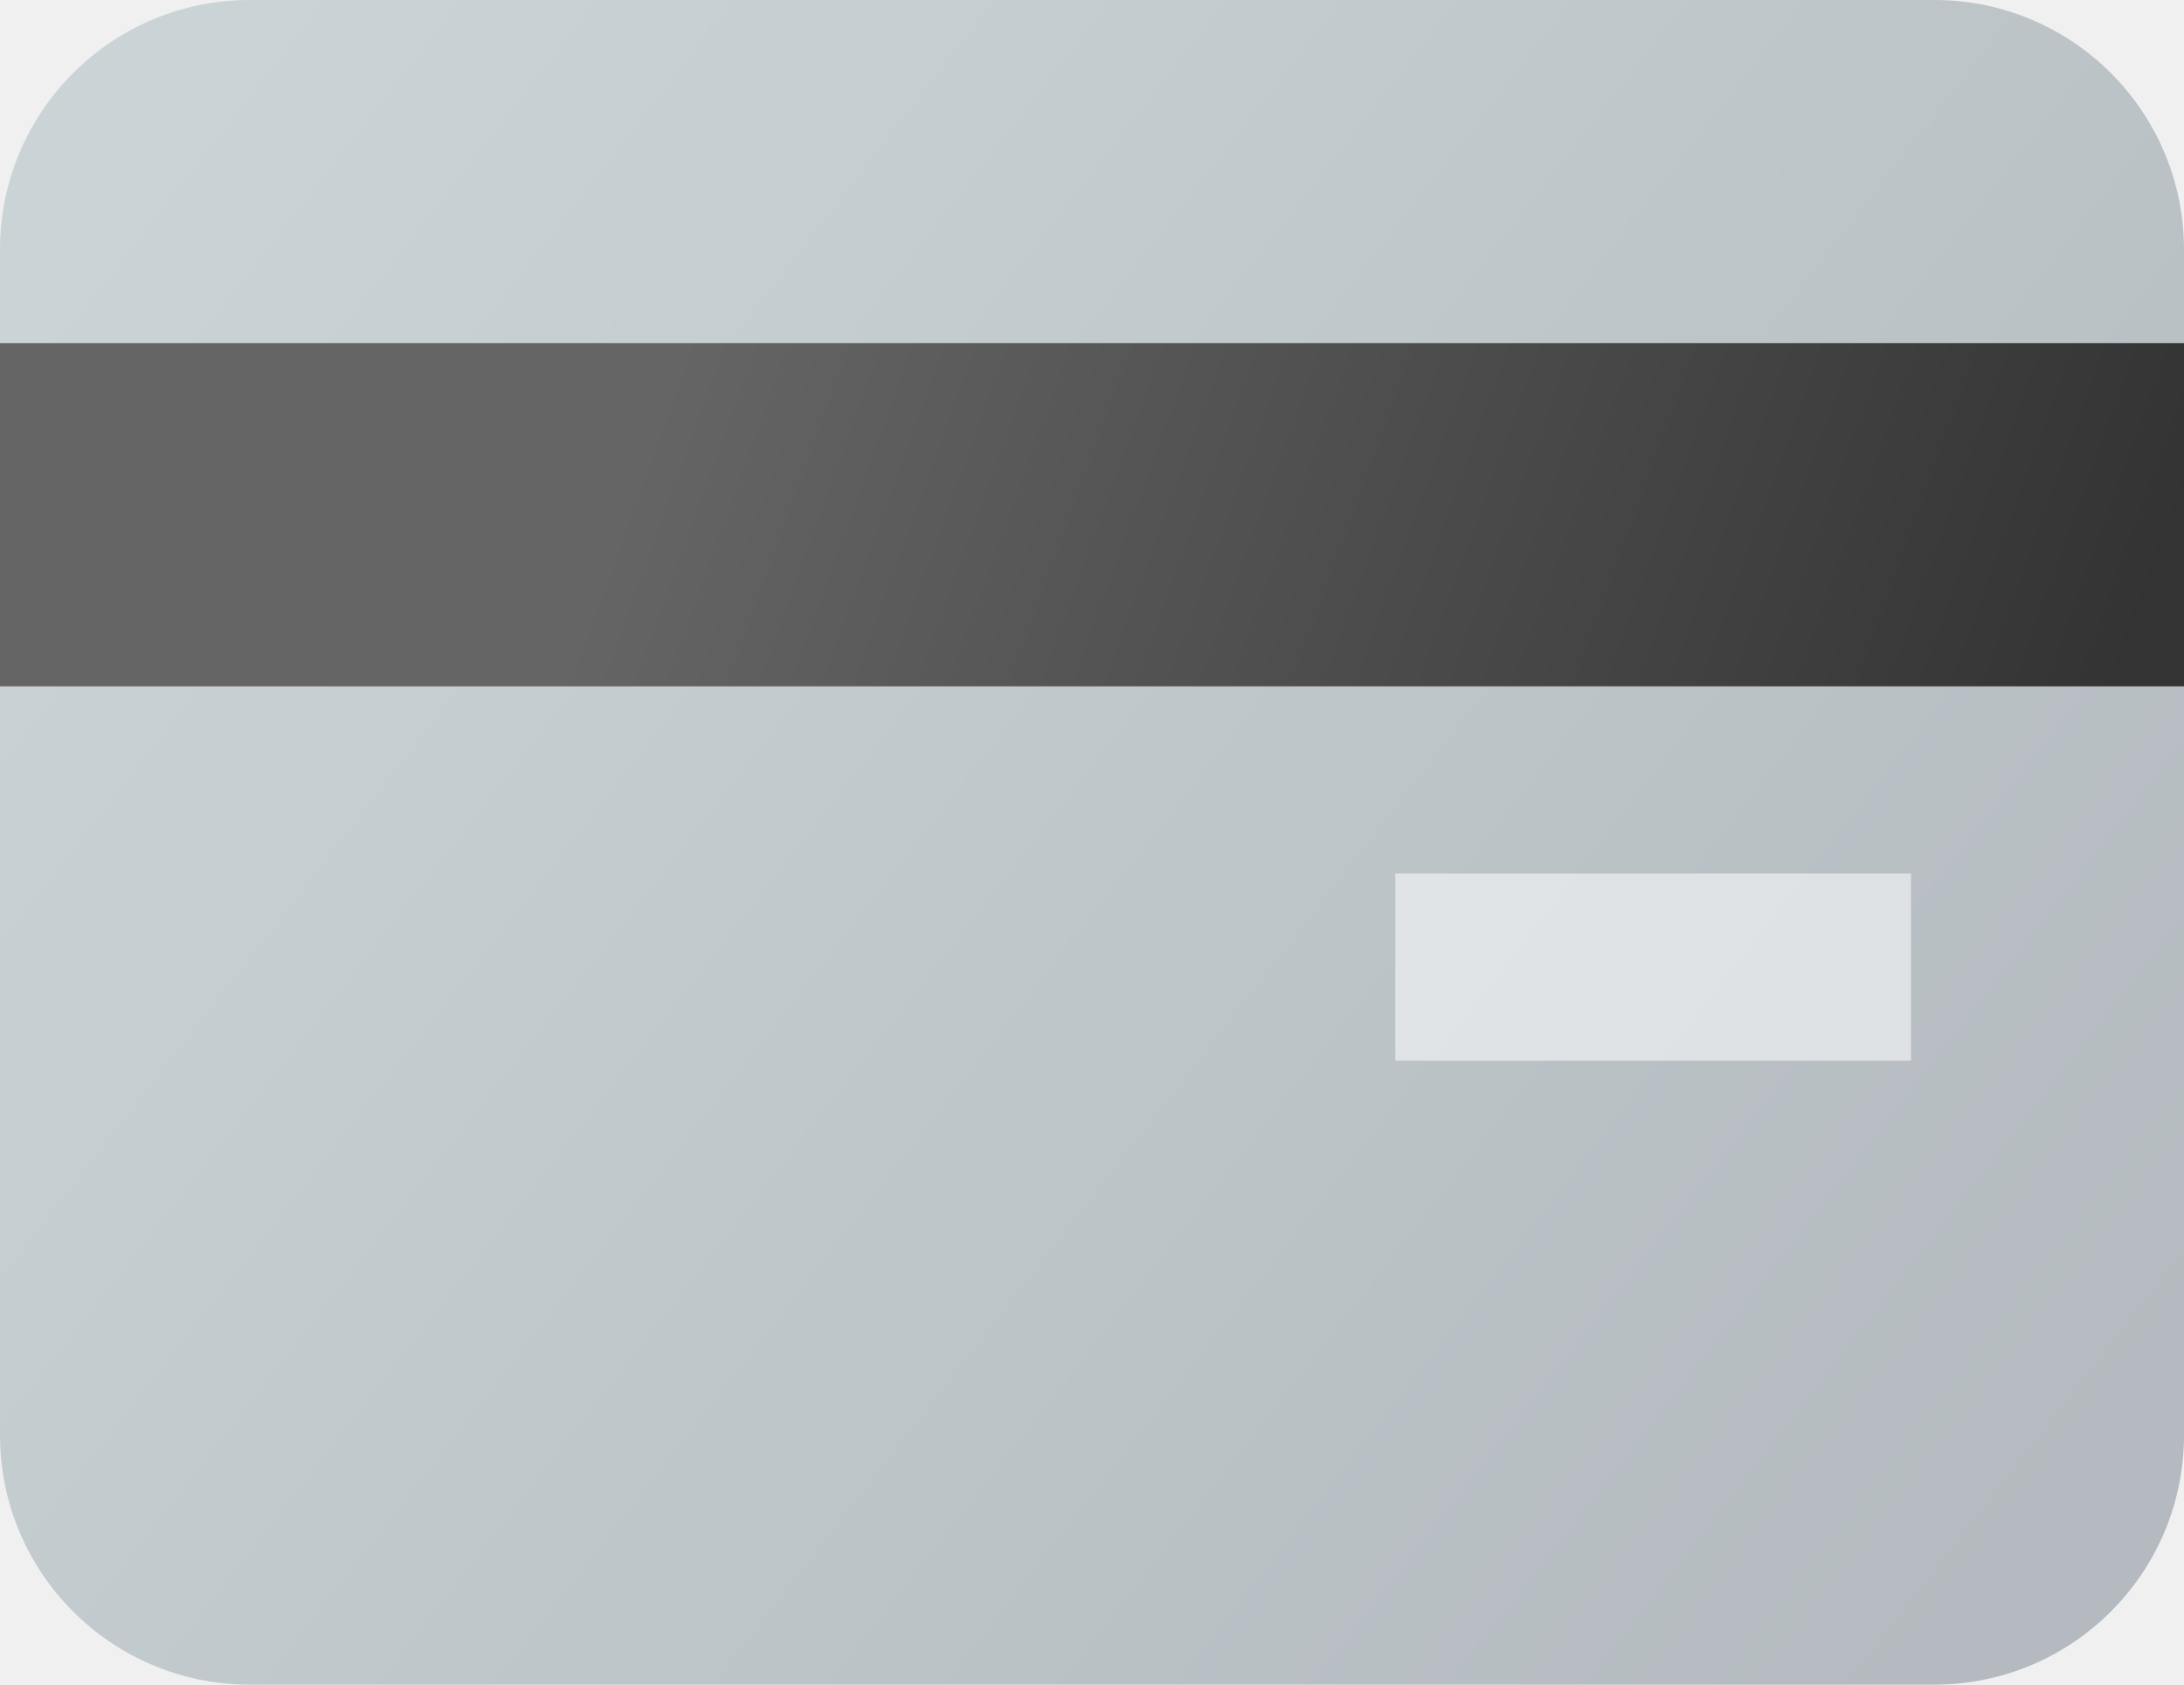
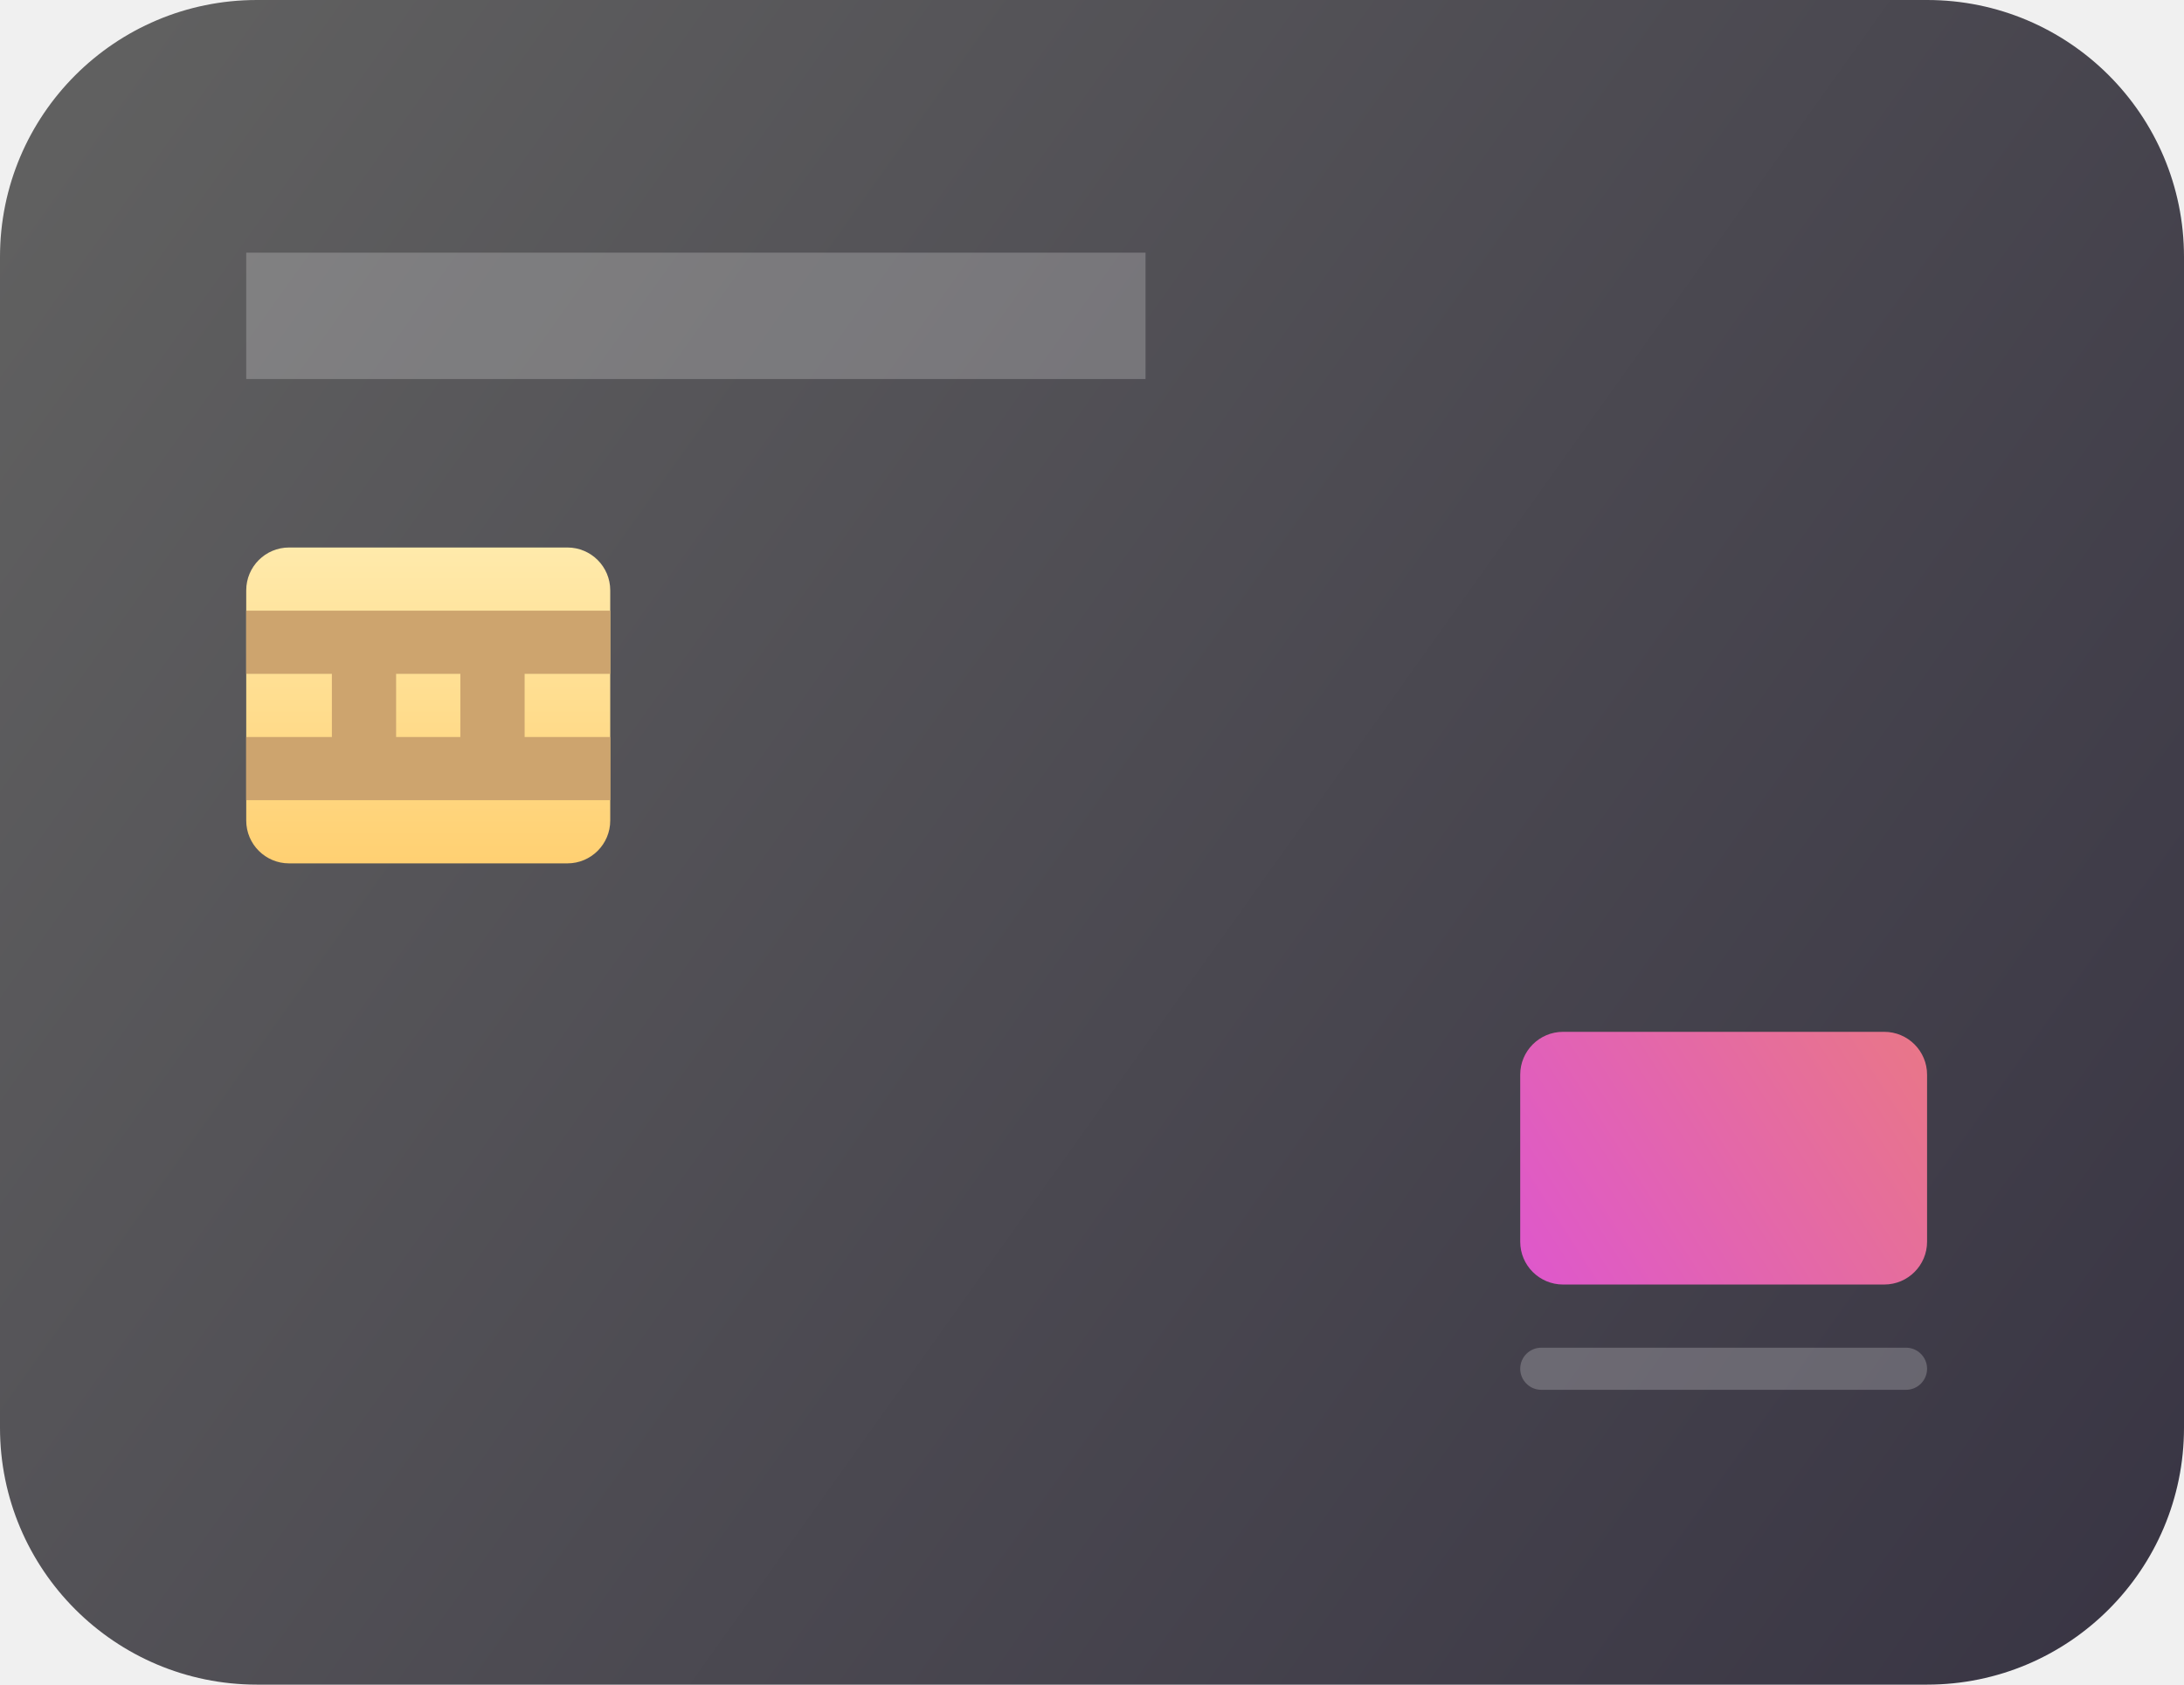
- <svg xmlns="http://www.w3.org/2000/svg" width="70" height="54" viewBox="0 0 70 54">
+ <svg xmlns="http://www.w3.org/2000/svg" fill="none" viewBox="0 0 70 54">
+   <rect width="70" height="54" fill="url(#a)" rx="8.235" />
+   <rect width="11.667" height="10.125" x="7.892" y="17.55" fill="url(#b)" rx="1.373" />
+   <path fill="#CDA46E" fill-rule="evenodd" d="M19.559 19.575H7.892V21.6h2.745v2.025H7.892v2.025H19.56v-2.025h-2.745V21.6h2.745v-2.025Zm-4.804 4.05V21.6h-2.059v2.025h2.059Z" clip-rule="evenodd" />
+   <path fill="#fff" d="M36.716 8.1H7.892v4.05h28.824V8.1ZM61.09 43.2H49.4a.675.675 0 1 0 0 1.35h11.69a.675.675 0 1 0 0-1.35Z" opacity=".22" />
+   <path fill="url(#c)" d="M60.392 33.075H50.098c-.758 0-1.373.615-1.373 1.373v5.355c0 .758.615 1.372 1.373 1.372h10.294c.758 0 1.373-.614 1.373-1.372v-5.355c0-.758-.615-1.373-1.373-1.373Z" />
  <defs>
-     <linearGradient id="card-a" x1="0%" x2="99.646%" y1="20.245%" y2="79.545%">
-       <stop offset="0%" stop-color="#CAD4D6" />
-       <stop offset="100%" stop-color="#B4BABF" />
+     <linearGradient id="a" x1="-2.699" x2="70.906" y1="10.932" y2="63.389" gradientUnits="userSpaceOnUse">
+       <stop stop-color="#606060" />
+       <stop offset="1" stop-color="#353141" />
    </linearGradient>
-     <linearGradient id="card-b" x1="28.561%" x2="99.536%" y1="47.217%" y2="51.219%">
-       <stop offset="0%" stop-color="#656565" />
-       <stop offset="100%" stop-color="#333" />
+     <linearGradient id="b" x1="13.726" x2="13.726" y1="17.55" y2="27.675" gradientUnits="userSpaceOnUse">
+       <stop stop-color="#FFEAAB" />
+       <stop offset="1" stop-color="#FFD072" />
+     </linearGradient>
+     <linearGradient id="c" x1="48.725" x2="61.641" y1="41.175" y2="32.882" gradientUnits="userSpaceOnUse">
+       <stop stop-color="#DE57CD" />
+       <stop offset="1" stop-color="#E97787" />
    </linearGradient>
  </defs>
-   <g fill="none" fill-rule="evenodd">
-     <rect width="70" height="54" fill="url(#card-a)" rx="8" />
-     <rect width="70" height="11" y="11" fill="url(#card-b)" />
-     <rect width="16.528" height="6" x="44.722" y="28" fill="#FFF" opacity=".546" />
-   </g>
</svg>
